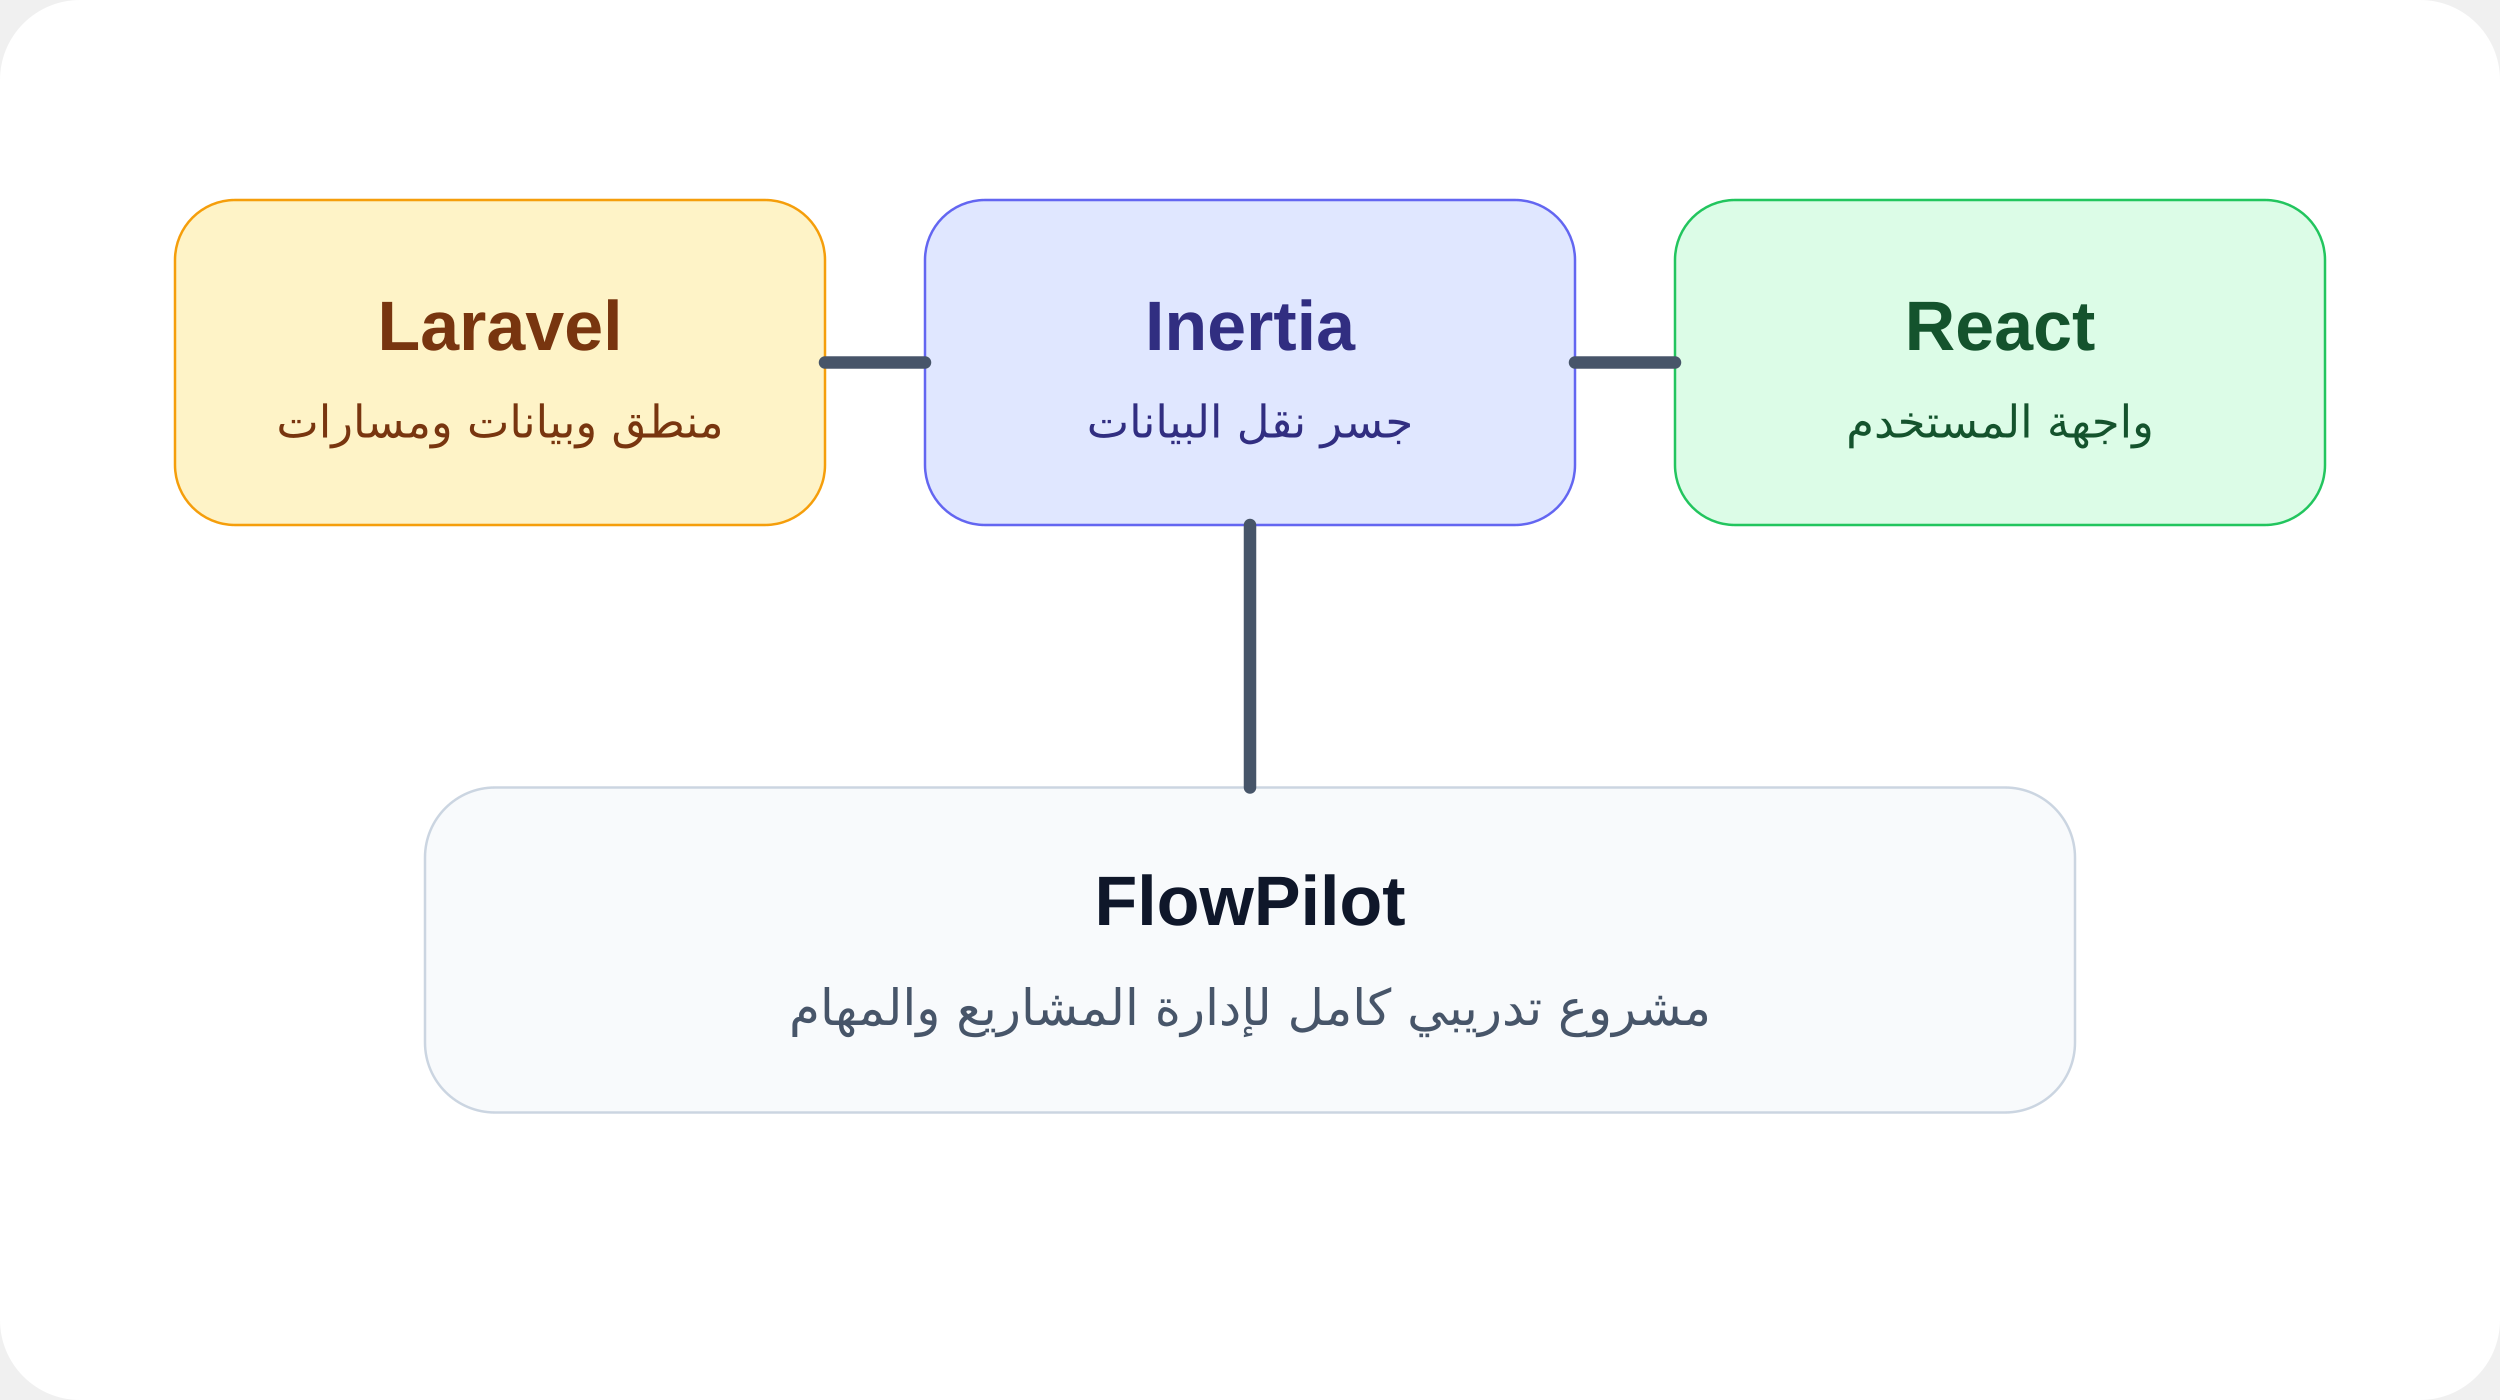
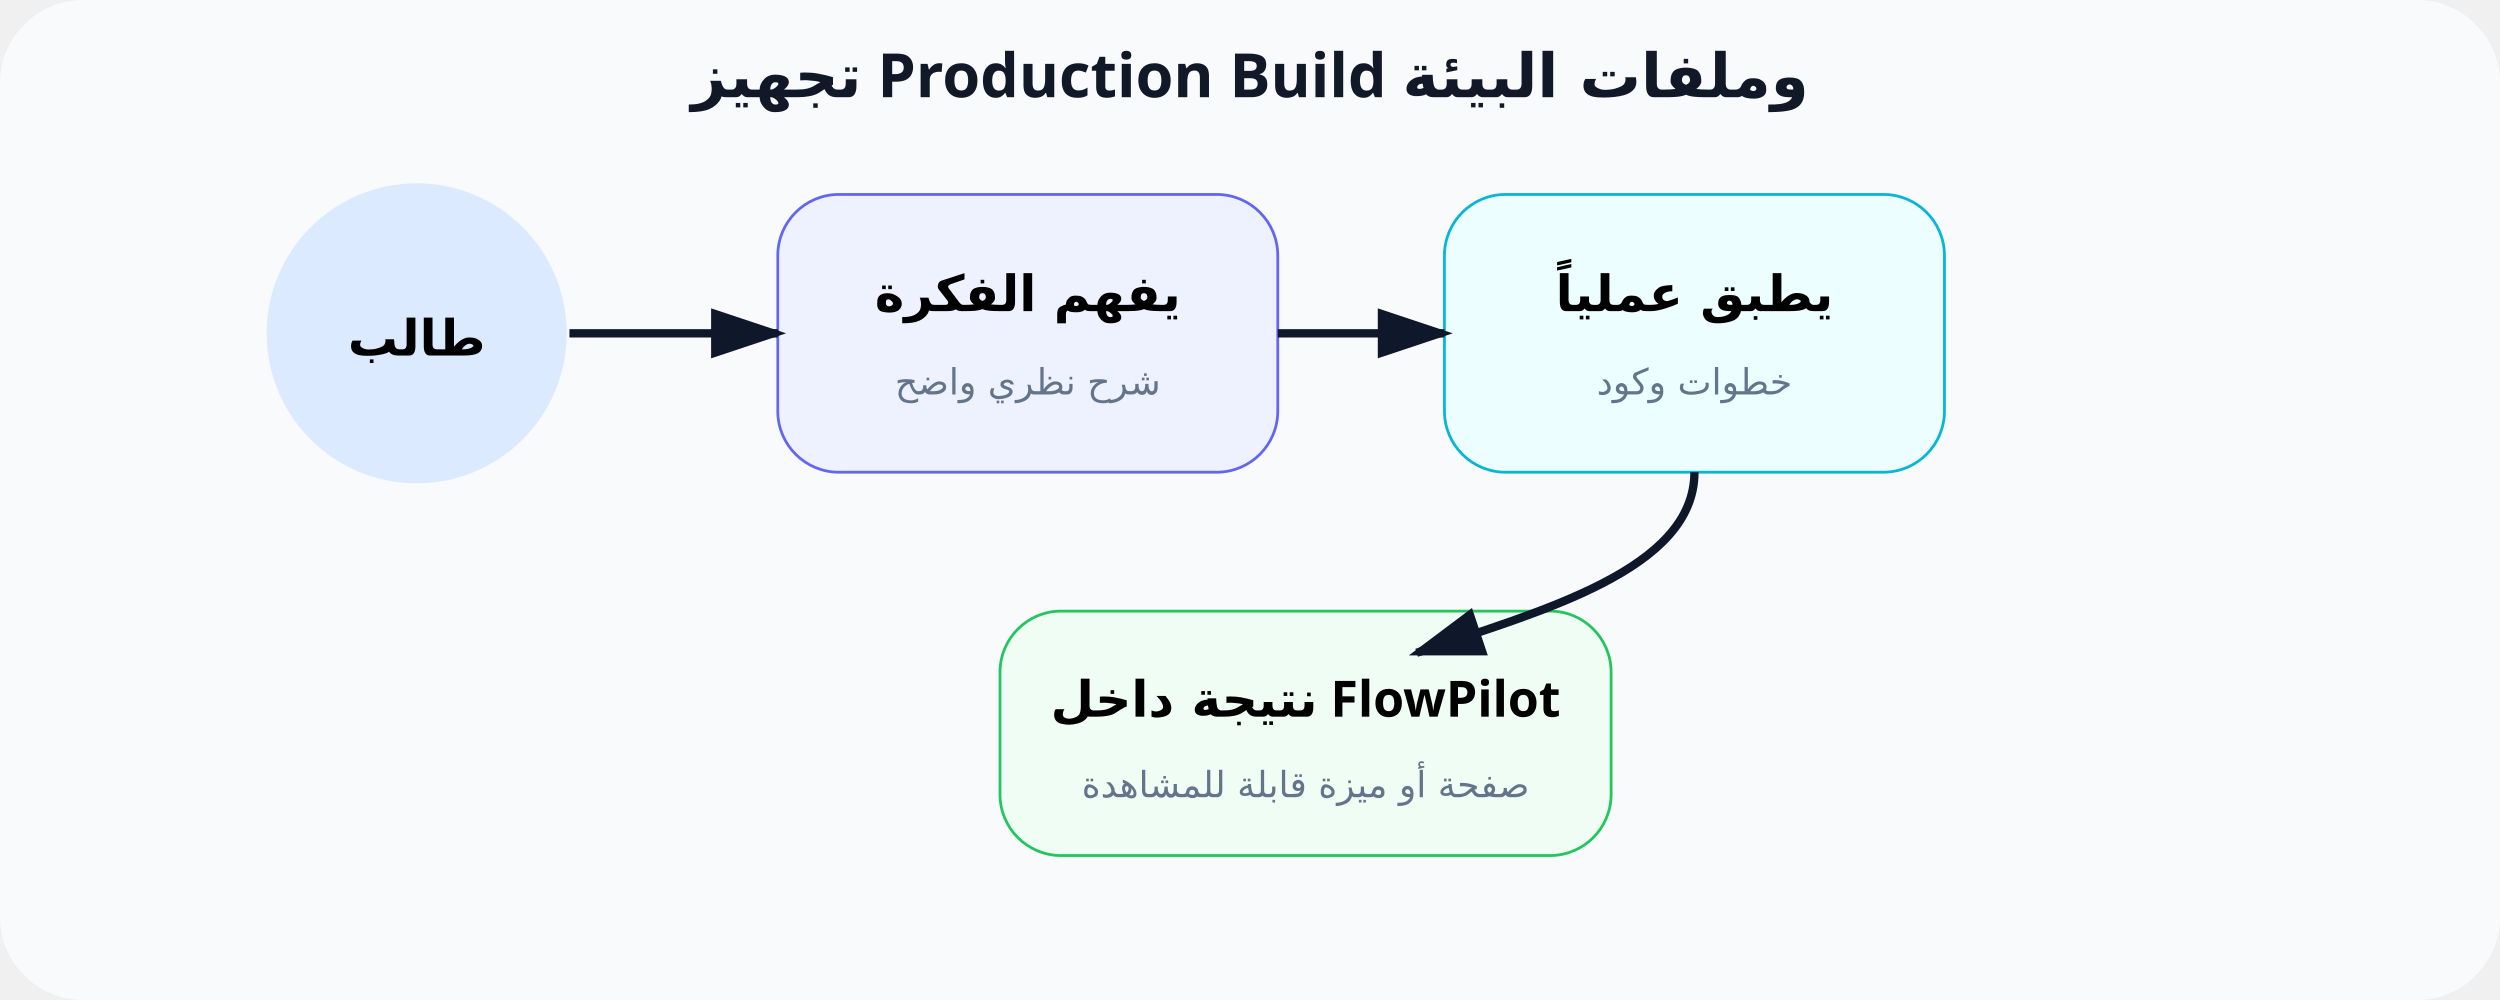
- <svg xmlns="http://www.w3.org/2000/svg" width="1000" height="560" viewBox="0 0 1000 560">
-   <rect width="1000" height="560" rx="32" fill="#ffffff" />
-   <rect x="70" y="80" width="260" height="130" rx="24" fill="#fef3c7" stroke="#f59e0b" />
-   <text x="200" y="140" text-anchor="middle" font-size="28" font-weight="900" fill="#78350f" font-family="Arial">Laravel</text>
-   <text x="200" y="175" text-anchor="middle" font-size="18" fill="#78350f" font-family="Arial">منطق وبيانات ومسارات</text>
-   <rect x="370" y="80" width="260" height="130" rx="24" fill="#e0e7ff" stroke="#6366f1" />
-   <text x="500" y="140" text-anchor="middle" font-size="28" font-weight="900" fill="#312e81" font-family="Arial">Inertia</text>
-   <text x="500" y="175" text-anchor="middle" font-size="18" fill="#312e81" font-family="Arial">جسر نقل البيانات</text>
-   <rect x="670" y="80" width="260" height="130" rx="24" fill="#dcfce7" stroke="#22c55e" />
-   <text x="800" y="140" text-anchor="middle" font-size="28" font-weight="900" fill="#14532d" font-family="Arial">React</text>
-   <text x="800" y="175" text-anchor="middle" font-size="18" fill="#14532d" font-family="Arial">واجهة المستخدم</text>
-   <path d="M330 145 H370 M630 145 H670" stroke="#475569" stroke-width="5" stroke-linecap="round" />
-   <rect x="170" y="315" width="660" height="130" rx="28" fill="#f8fafc" stroke="#cbd5e1" />
-   <text x="500" y="370" text-anchor="middle" font-size="28" font-weight="900" fill="#0f172a" font-family="Arial">FlowPilot</text>
-   <text x="500" y="410" text-anchor="middle" font-size="20" fill="#475569" font-family="Arial">مشروع تدريبي كامل لإدارة المشاريع والمهام</text>
-   <path d="M500 210 V315" stroke="#475569" stroke-width="5" stroke-linecap="round" />
+ <svg xmlns="http://www.w3.org/2000/svg" width="900" height="360" viewBox="0 0 900 360">
+   <rect width="900" height="360" rx="30" fill="#f8fafc" />
+   <circle cx="150" cy="120" r="54" fill="#dbeafe" />
+   <text x="150" y="128" text-anchor="middle" font-family="Tahoma" font-size="18" font-weight="700">طالب</text>
+   <rect x="280" y="70" width="180" height="100" rx="22" fill="#eef2ff" stroke="#6366f1" />
+   <text x="370" y="112" text-anchor="middle" font-family="Tahoma" font-size="18" font-weight="700">يفهم الفكرة</text>
+   <text x="370" y="142" text-anchor="middle" font-family="Tahoma" font-size="13" fill="#64748b">شرح نظري واضح</text>
+   <rect x="520" y="70" width="180" height="100" rx="22" fill="#ecfeff" stroke="#06b6d4" />
+   <text x="610" y="112" text-anchor="middle" font-family="Tahoma" font-size="18" font-weight="700">يطبق عملياً</text>
+   <text x="610" y="142" text-anchor="middle" font-family="Tahoma" font-size="13" fill="#64748b">خطوات وكود</text>
+   <rect x="360" y="220" width="220" height="88" rx="22" fill="#f0fdf4" stroke="#22c55e" />
+   <text x="470" y="258" text-anchor="middle" font-family="Tahoma" font-size="18" font-weight="700">نتيجة داخل FlowPilot</text>
+   <text x="470" y="287" text-anchor="middle" font-family="Tahoma" font-size="13" fill="#64748b">صفحة أو ميزة قابلة للمشاهدة</text>
+   <path d="M205 120 H280" stroke="#0f172a" stroke-width="3" marker-end="url(#a)" />
+   <path d="M460 120 H520" stroke="#0f172a" stroke-width="3" marker-end="url(#a)" />
+   <path d="M610 170 C610 205 555 220 510 235" stroke="#0f172a" stroke-width="3" fill="none" marker-end="url(#a)" />
+   <defs>
+     <marker id="a" markerWidth="10" markerHeight="10" refX="8" refY="3" orient="auto">
+       <path d="M0,0 L0,6 L9,3 z" fill="#0f172a" />
+     </marker>
+   </defs>
+   <text x="450" y="35" text-anchor="middle" font-family="Tahoma" font-size="22" font-weight="700" fill="#111827">تجهيز Production Build وملفات البيئة</text>
</svg>
